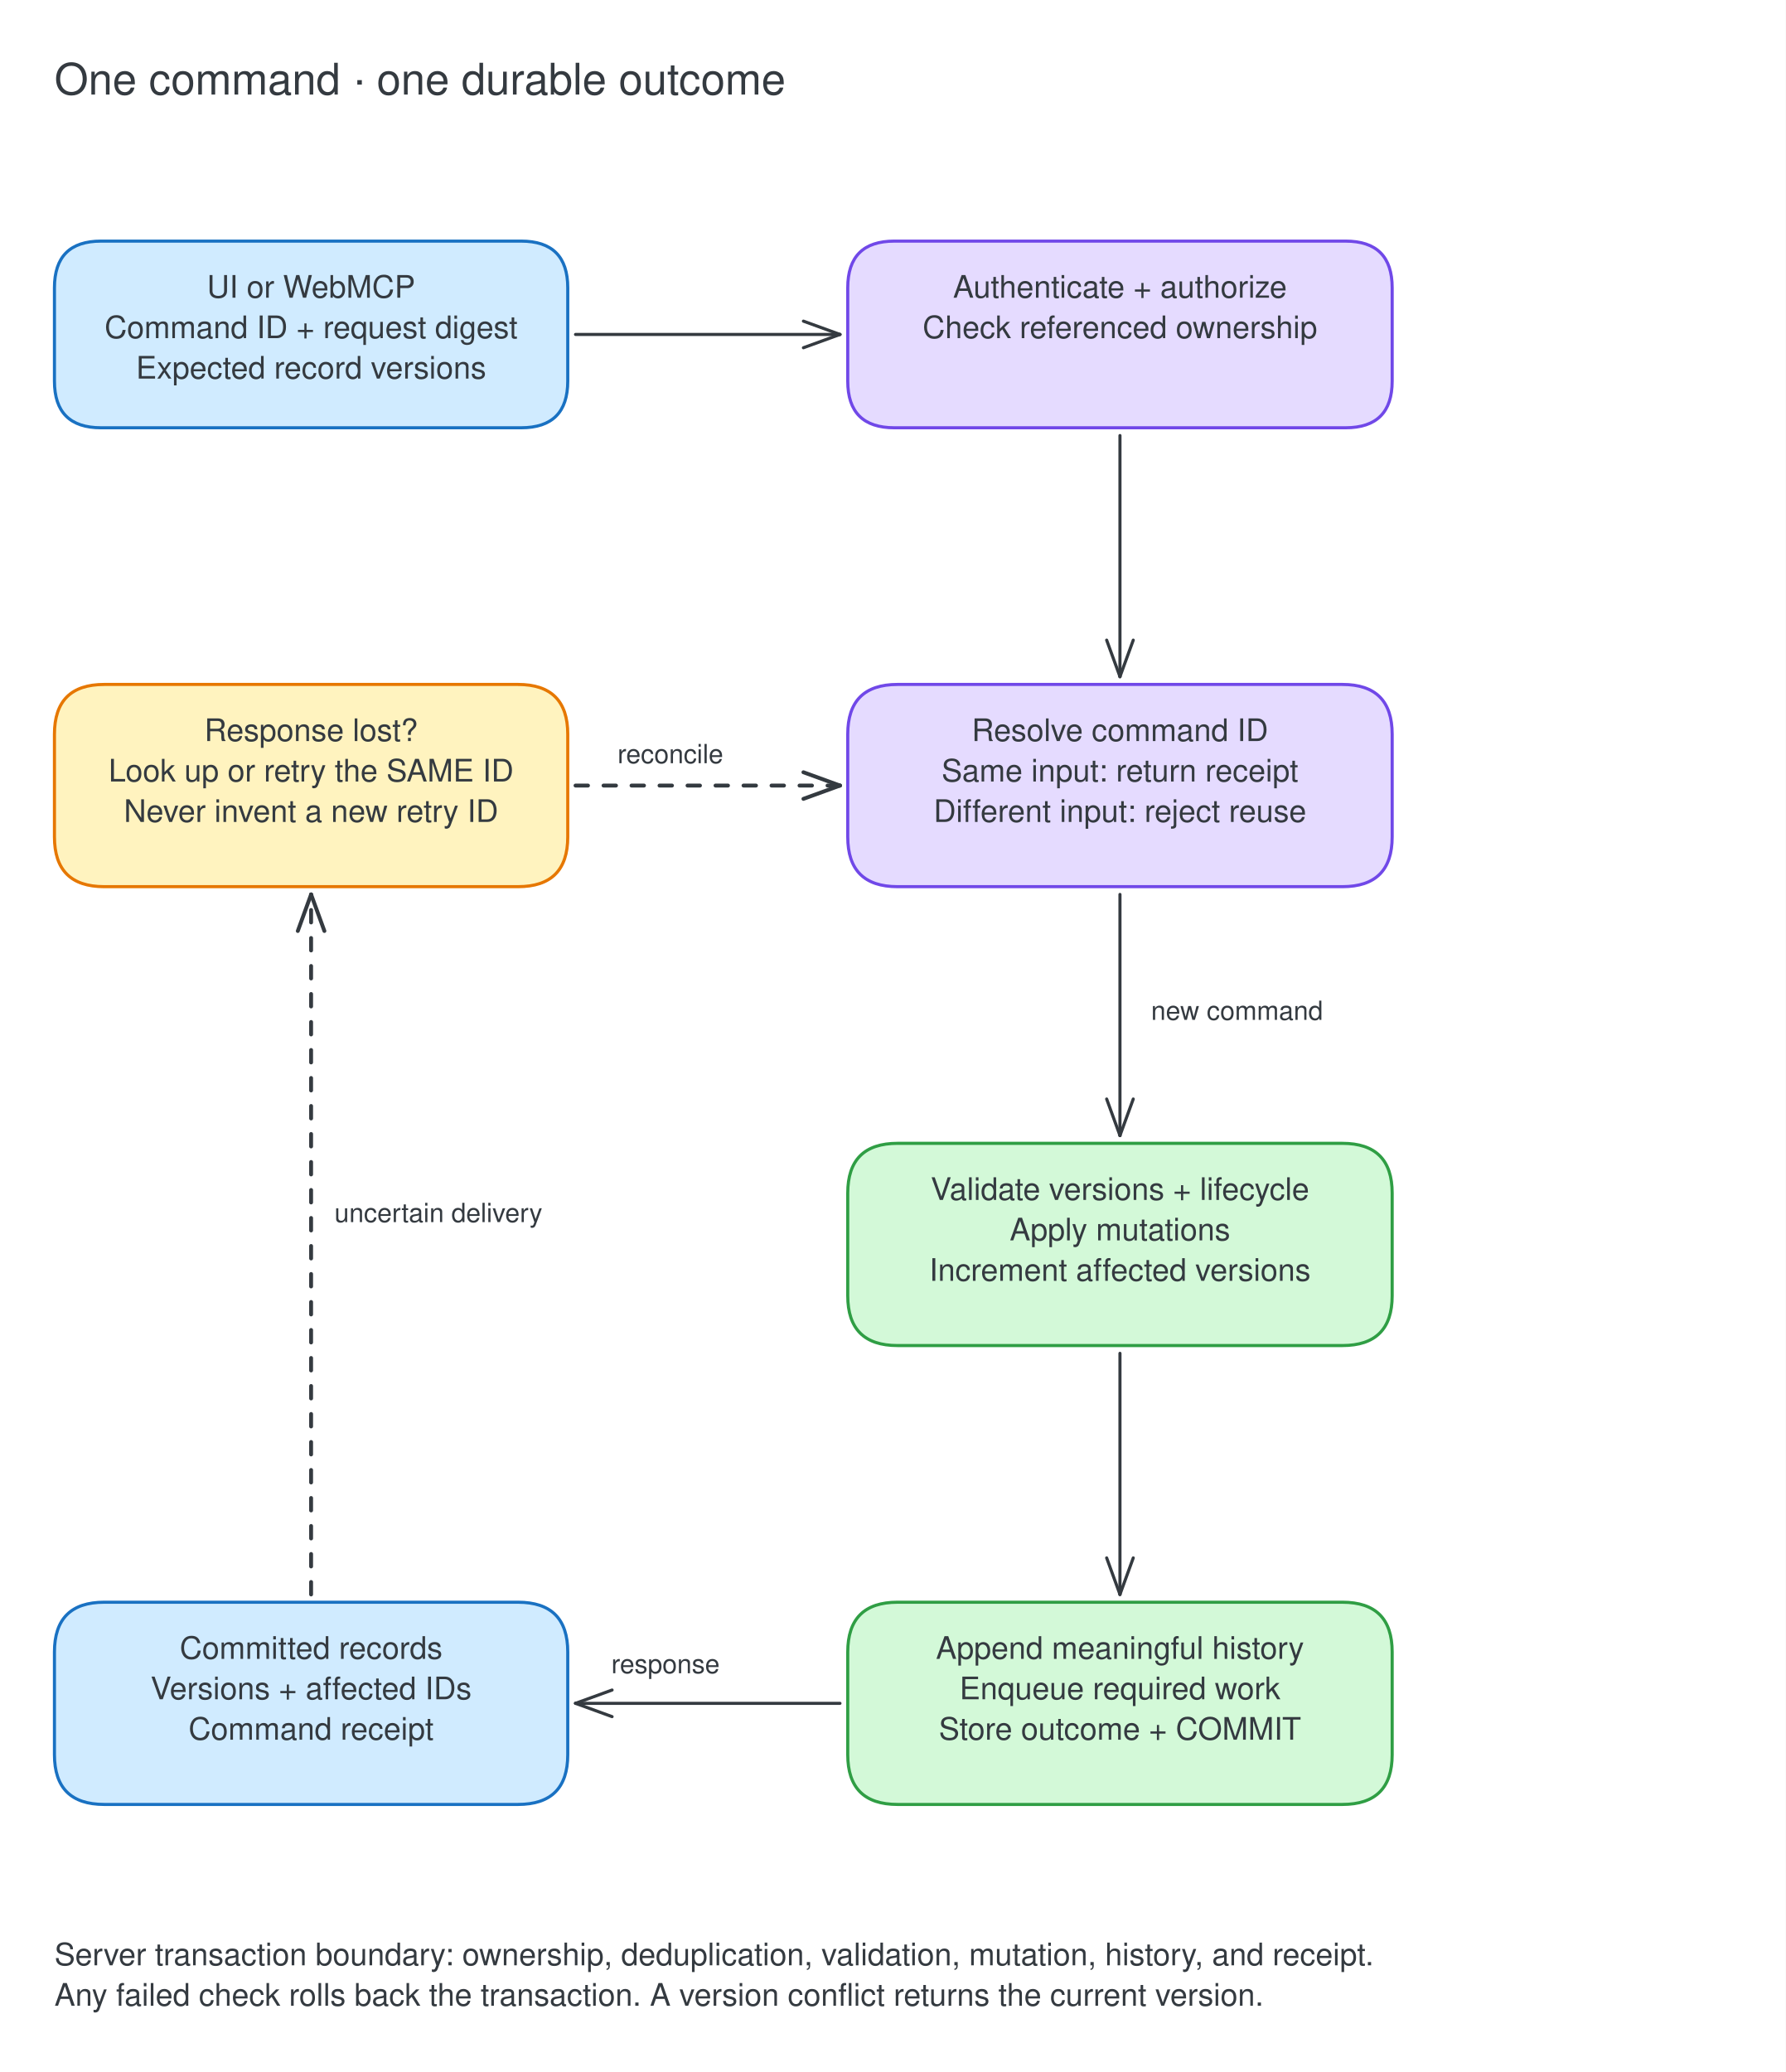
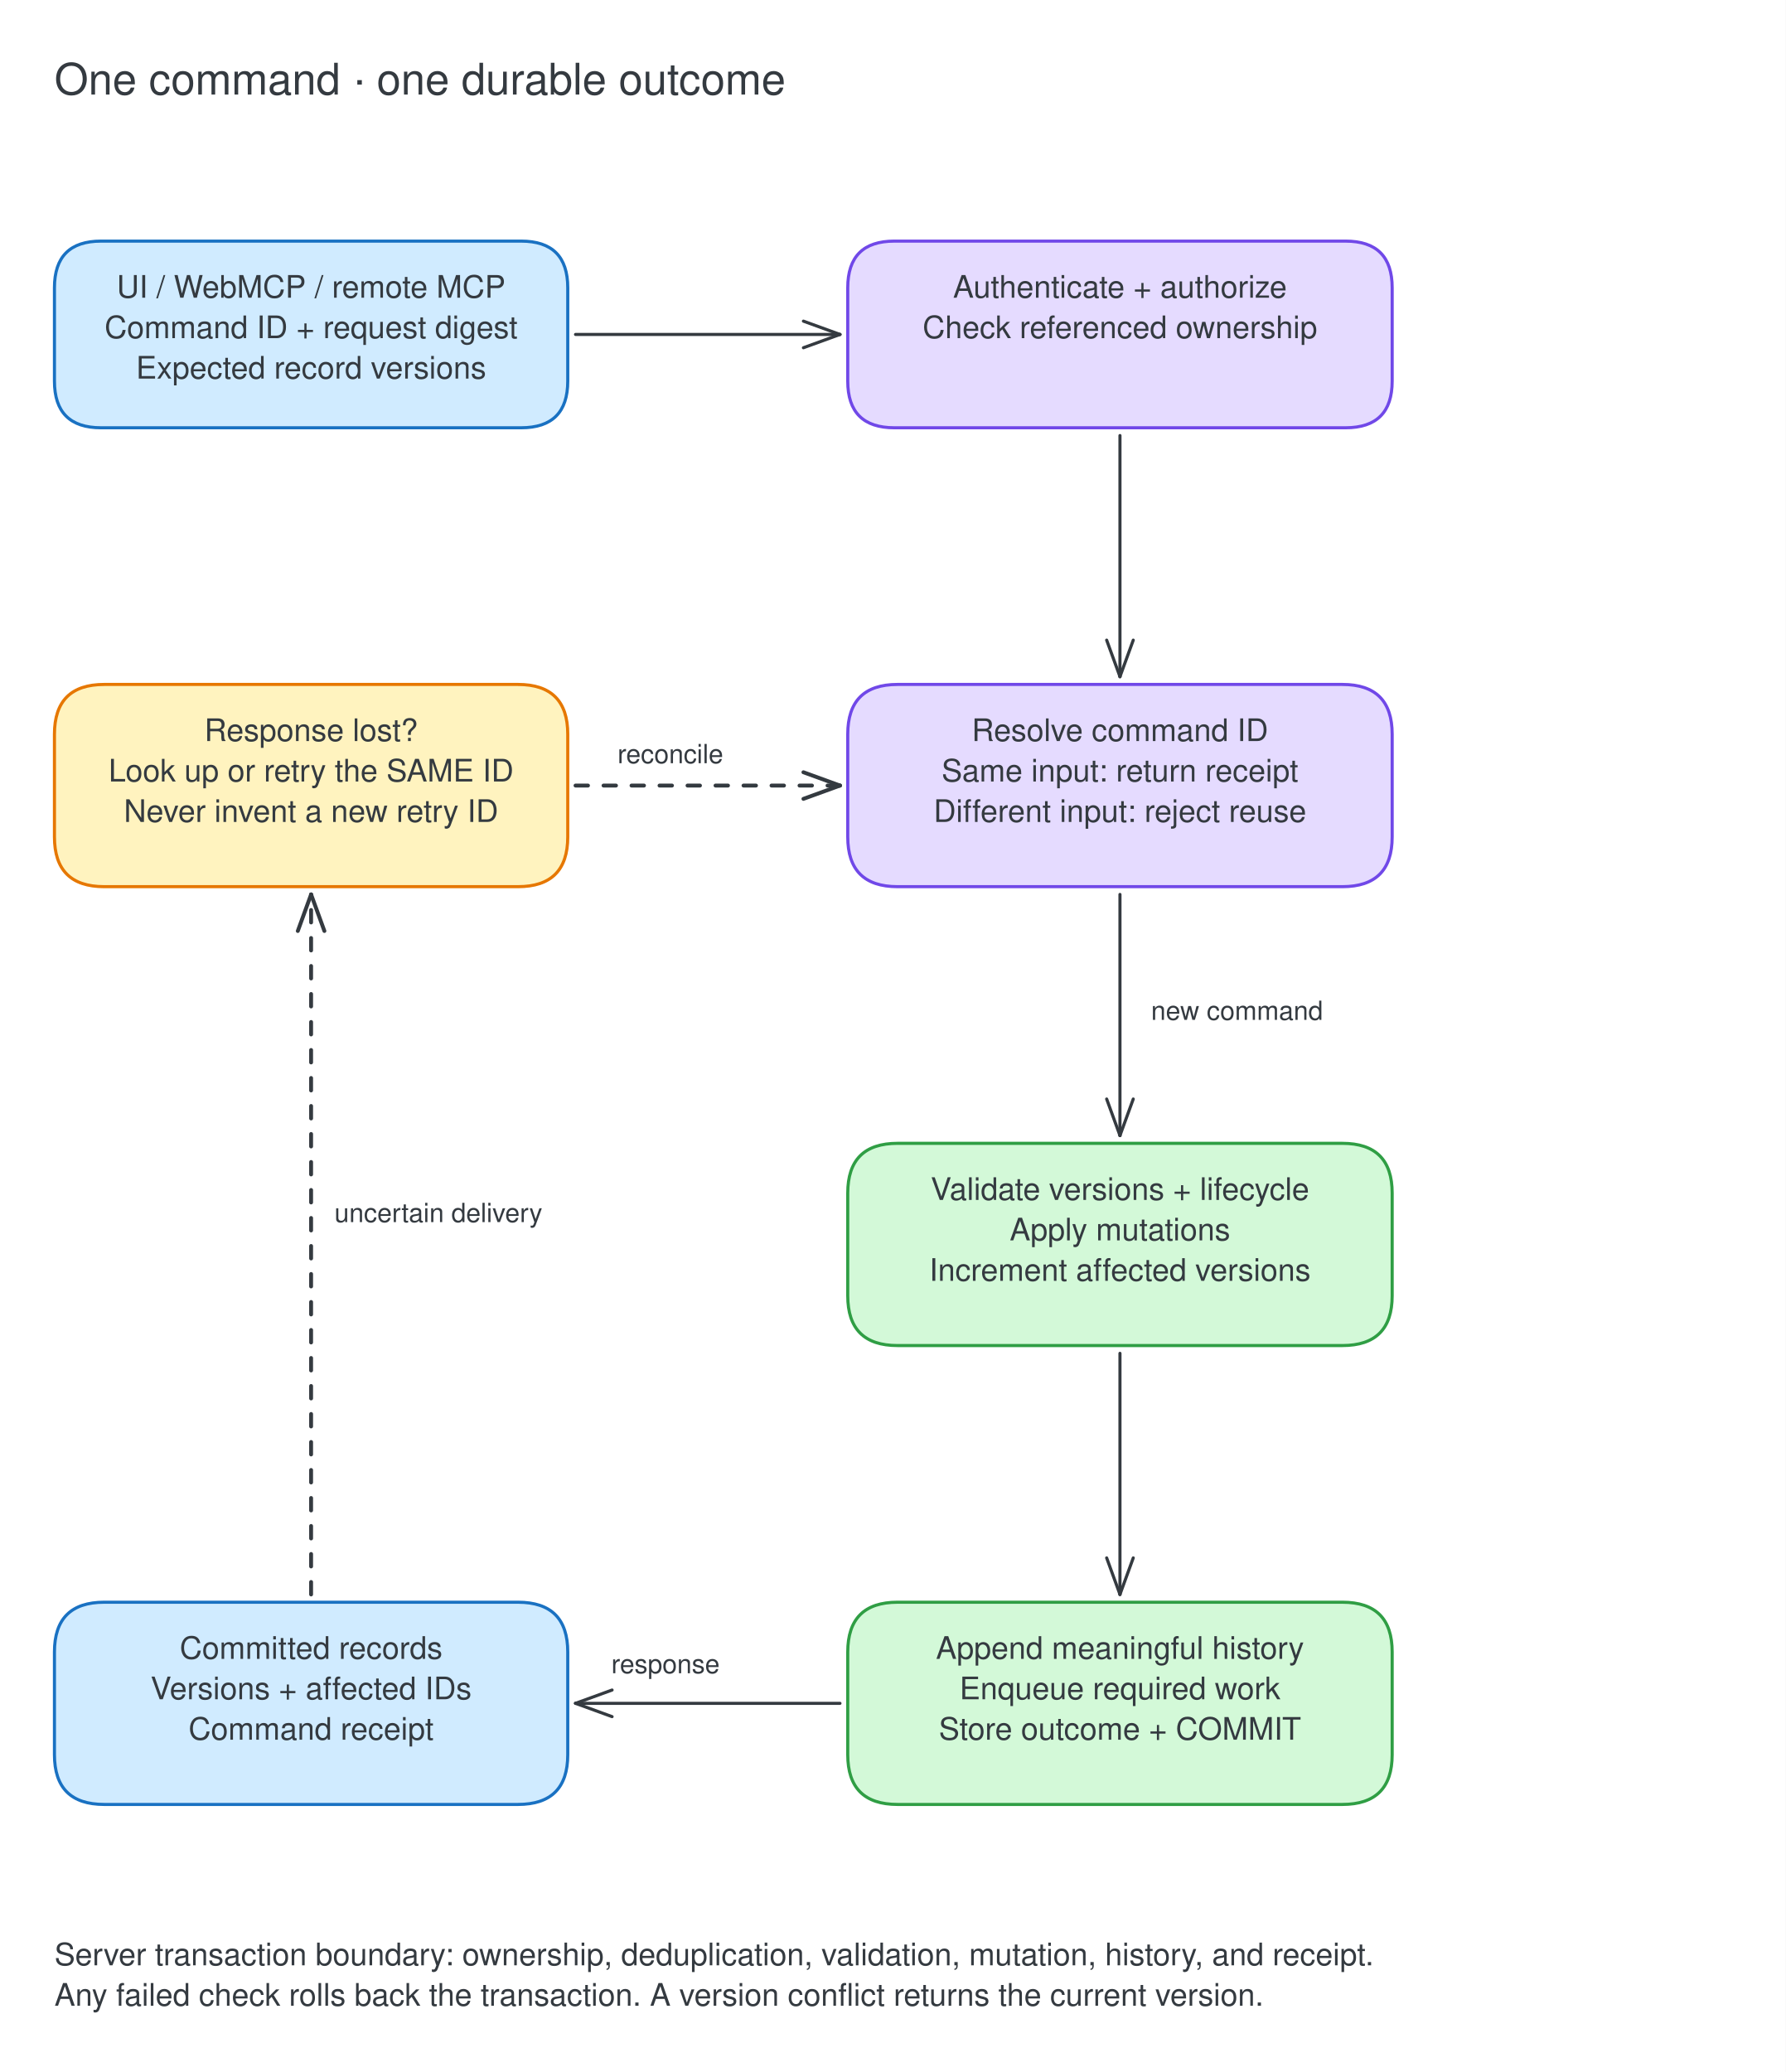
<svg xmlns="http://www.w3.org/2000/svg" version="1.1" viewBox="0 0 1148 1332" width="1148" height="1332" role="img">
  <defs>
    <style class="style-fonts">
      </style>
  </defs>
  <rect x="0" y="0" width="1148" height="1332" fill="#ffffff" />
  <g transform="translate(35 35) rotate(0 254.1 18.2)">
    <text x="0" y="25.761" font-family="Helvetica, Segoe UI Emoji" font-size="28px" fill="#343a40" text-anchor="start" style="white-space: pre;" direction="ltr" dominant-baseline="alphabetic">One command · one durable outcome</text>
  </g>
  <g stroke-linecap="round" transform="translate(35 155) rotate(0 165 60)">
    <path d="M30 0 C94.79 0, 159.58 0, 300 0 C320 0, 330 10, 330 30 C330 45.04, 330 60.09, 330 90 C330 110, 320 120, 300 120 C226.87 120, 153.74 120, 30 120 C10 120, 0 110, 0 90 C0 72.81, 0 55.62, 0 30 C0 10, 10 0, 30 0" stroke="none" stroke-width="0" fill="#d0ebff" />
    <path d="M30 0 C84 0, 138 0, 300 0 M30 0 C122.88 0, 215.75 0, 300 0 M300 0 C320 0, 330 10, 330 30 M300 0 C320 0, 330 10, 330 30 M330 30 C330 44.1, 330 58.2, 330 90 M330 30 C330 52.74, 330 75.49, 330 90 M330 90 C330 110, 320 120, 300 120 M330 90 C330 110, 320 120, 300 120 M300 120 C237.54 120, 175.07 120, 30 120 M300 120 C237.46 120, 174.91 120, 30 120 M30 120 C10 120, 0 110, 0 90 M30 120 C10 120, 0 110, 0 90 M0 90 C0 67.58, 0 45.17, 0 30 M0 90 C0 68.83, 0 47.66, 0 30 M0 30 C0 10, 10 0, 30 0 M0 30 C0 10, 10 0, 30 0" stroke="#1971c2" stroke-width="2" fill="none" />
  </g>
  <g transform="translate(51 173) rotate(0 149 42)">
-     <text x="149" y="18.4" font-family="Helvetica, Segoe UI Emoji" font-size="20px" fill="#343a40" text-anchor="middle" style="white-space: pre;" direction="ltr" dominant-baseline="alphabetic">UI or WebMCP</text>
+     <text x="149" y="18.4" font-family="Helvetica, Segoe UI Emoji" font-size="20px" fill="#343a40" text-anchor="middle" style="white-space: pre;" direction="ltr" dominant-baseline="alphabetic">UI / WebMCP / remote MCP</text>
    <text x="149" y="44.4" font-family="Helvetica, Segoe UI Emoji" font-size="20px" fill="#343a40" text-anchor="middle" style="white-space: pre;" direction="ltr" dominant-baseline="alphabetic">Command ID + request digest</text>
    <text x="149" y="70.4" font-family="Helvetica, Segoe UI Emoji" font-size="20px" fill="#343a40" text-anchor="middle" style="white-space: pre;" direction="ltr" dominant-baseline="alphabetic">Expected record versions</text>
  </g>
  <g stroke-linecap="round" transform="translate(545 155) rotate(0 175 60)">
    <path d="M30 0 C111.18 0, 192.36 0, 320 0 C340 0, 350 10, 350 30 C350 48.09, 350 66.17, 350 90 C350 110, 340 120, 320 120 C220.91 120, 121.82 120, 30 120 C10 120, 0 110, 0 90 C0 67.62, 0 45.24, 0 30 C0 10, 10 0, 30 0" stroke="none" stroke-width="0" fill="#e5dbff" />
    <path d="M30 0 C88.01 0, 146.01 0, 320 0 M30 0 C113.51 0, 197.03 0, 320 0 M320 0 C340 0, 350 10, 350 30 M320 0 C340 0, 350 10, 350 30 M350 30 C350 46.2, 350 62.4, 350 90 M350 30 C350 51.49, 350 72.97, 350 90 M350 90 C350 110, 340 120, 320 120 M350 90 C350 110, 340 120, 320 120 M320 120 C243.82 120, 167.64 120, 30 120 M320 120 C243.65 120, 167.3 120, 30 120 M30 120 C10 120, 0 110, 0 90 M30 120 C10 120, 0 110, 0 90 M0 90 C0 69.17, 0 48.33, 0 30 M0 90 C0 71.66, 0 53.32, 0 30 M0 30 C0 10, 10 0, 30 0 M0 30 C0 10, 10 0, 30 0" stroke="#7048e8" stroke-width="2" fill="none" />
  </g>
  <g transform="translate(561 173) rotate(0 159 42)">
    <text x="159" y="18.4" font-family="Helvetica, Segoe UI Emoji" font-size="20px" fill="#343a40" text-anchor="middle" style="white-space: pre;" direction="ltr" dominant-baseline="alphabetic">Authenticate + authorize</text>
    <text x="159" y="44.4" font-family="Helvetica, Segoe UI Emoji" font-size="20px" fill="#343a40" text-anchor="middle" style="white-space: pre;" direction="ltr" dominant-baseline="alphabetic">Check referenced ownership</text>
  </g>
  <g stroke-linecap="round">
    <g transform="translate(370 215) rotate(0 85 0)">
      <path d="M0 0 C34 0, 68.01 0, 170 0 M0 0 C39.43 0, 78.87 0, 170 0" stroke="#343a40" stroke-width="2" fill="none" />
    </g>
    <g transform="translate(370 215) rotate(0 85 0)">
      <path d="M146.51 8.55 C151.21 6.84, 155.91 5.13, 170 0 M146.51 8.55 C151.96 6.57, 157.41 4.58, 170 0" stroke="#343a40" stroke-width="2" fill="none" />
    </g>
    <g transform="translate(370 215) rotate(0 85 0)">
      <path d="M146.51 -8.55 C151.21 -6.84, 155.91 -5.13, 170 0 M146.51 -8.55 C151.96 -6.57, 157.41 -4.58, 170 0" stroke="#343a40" stroke-width="2" fill="none" />
    </g>
  </g>
  <mask />
  <g stroke-linecap="round" transform="translate(545 440) rotate(0 175 65)">
    <path d="M32 0 C129.21 0, 226.42 0, 318 0 C339.33 0, 350 10.67, 350 32 C350 50.31, 350 68.63, 350 98 C350 119.33, 339.33 130, 318 130 C218.49 130, 118.97 130, 32 130 C10.67 130, 0 119.33, 0 98 C0 78.02, 0 58.05, 0 32 C0 10.67, 10.67 0, 32 0" stroke="none" stroke-width="0" fill="#e5dbff" />
    <path d="M32 0 C89.21 0, 146.42 0, 318 0 M32 0 C118.93 0, 205.86 0, 318 0 M318 0 C339.33 0, 350 10.67, 350 32 M318 0 C339.33 0, 350 10.67, 350 32 M350 32 C350 53.29, 350 74.57, 350 98 M350 32 C350 53.56, 350 75.12, 350 98 M350 98 C350 119.33, 339.33 130, 318 130 M350 98 C350 119.33, 339.33 130, 318 130 M318 130 C229.42 130, 140.85 130, 32 130 M318 130 C229.13 130, 140.26 130, 32 130 M32 130 C10.67 130, 0 119.33, 0 98 M32 130 C10.67 130, 0 119.33, 0 98 M0 98 C0 84.29, 0 70.59, 0 32 M0 98 C0 75.9, 0 53.79, 0 32 M0 32 C0 10.67, 10.67 0, 32 0 M0 32 C0 10.67, 10.67 0, 32 0" stroke="#7048e8" stroke-width="2" fill="none" />
  </g>
  <g transform="translate(561 458) rotate(0 159 47)">
    <text x="159" y="18.4" font-family="Helvetica, Segoe UI Emoji" font-size="20px" fill="#343a40" text-anchor="middle" style="white-space: pre;" direction="ltr" dominant-baseline="alphabetic">Resolve command ID</text>
    <text x="159" y="44.4" font-family="Helvetica, Segoe UI Emoji" font-size="20px" fill="#343a40" text-anchor="middle" style="white-space: pre;" direction="ltr" dominant-baseline="alphabetic">Same input: return receipt</text>
    <text x="159" y="70.4" font-family="Helvetica, Segoe UI Emoji" font-size="20px" fill="#343a40" text-anchor="middle" style="white-space: pre;" direction="ltr" dominant-baseline="alphabetic">Different input: reject reuse</text>
  </g>
  <g stroke-linecap="round">
    <g transform="translate(720 280) rotate(0 0 77.5)">
      <path d="M0 0 C0 31.01, 0 62.01, 0 155 M0 0 C0 38.43, 0 76.86, 0 155" stroke="#343a40" stroke-width="2" fill="none" />
    </g>
    <g transform="translate(720 280) rotate(0 0 77.5)">
      <path d="M-8.55 131.51 C-6.84 136.21, -5.13 140.91, 0 155 M-8.55 131.51 C-6.43 137.33, -4.31 143.16, 0 155" stroke="#343a40" stroke-width="2" fill="none" />
    </g>
    <g transform="translate(720 280) rotate(0 0 77.5)">
      <path d="M8.55 131.51 C6.84 136.21, 5.13 140.91, 0 155 M8.55 131.51 C6.43 137.33, 4.31 143.16, 0 155" stroke="#343a40" stroke-width="2" fill="none" />
    </g>
  </g>
  <mask />
  <g stroke-linecap="round" transform="translate(545 735) rotate(0 175 65)">
    <path d="M32 0 C146.36 0, 260.71 0, 318 0 C339.33 0, 350 10.67, 350 32 C350 48.73, 350 65.47, 350 98 C350 119.33, 339.33 130, 318 130 C216.69 130, 115.39 130, 32 130 C10.67 130, 0 119.33, 0 98 C0 82.66, 0 67.32, 0 32 C0 10.67, 10.67 0, 32 0" stroke="none" stroke-width="0" fill="#d3f9d8" />
    <path d="M32 0 C89.21 0, 146.43 0, 318 0 M32 0 C123.5 0, 215 0, 318 0 M318 0 C339.33 0, 350 10.67, 350 32 M318 0 C339.33 0, 350 10.67, 350 32 M350 32 C350 56.75, 350 81.5, 350 98 M350 32 C350 51.48, 350 70.97, 350 98 M350 98 C350 119.33, 339.33 130, 318 130 M350 98 C350 119.33, 339.33 130, 318 130 M318 130 C215.98 130, 113.95 130, 32 130 M318 130 C215.55 130, 113.11 130, 32 130 M32 130 C10.67 130, 0 119.33, 0 98 M32 130 C10.67 130, 0 119.33, 0 98 M0 98 C0 80.31, 0 62.61, 0 32 M0 98 C0 73.96, 0 49.93, 0 32 M0 32 C0 10.67, 10.67 0, 32 0 M0 32 C0 10.67, 10.67 0, 32 0" stroke="#2f9e44" stroke-width="2" fill="none" />
  </g>
  <g transform="translate(561 753) rotate(0 159 47)">
    <text x="159" y="18.4" font-family="Helvetica, Segoe UI Emoji" font-size="20px" fill="#343a40" text-anchor="middle" style="white-space: pre;" direction="ltr" dominant-baseline="alphabetic">Validate versions + lifecycle</text>
    <text x="159" y="44.4" font-family="Helvetica, Segoe UI Emoji" font-size="20px" fill="#343a40" text-anchor="middle" style="white-space: pre;" direction="ltr" dominant-baseline="alphabetic">Apply mutations</text>
    <text x="159" y="70.4" font-family="Helvetica, Segoe UI Emoji" font-size="20px" fill="#343a40" text-anchor="middle" style="white-space: pre;" direction="ltr" dominant-baseline="alphabetic">Increment affected versions</text>
  </g>
  <g stroke-linecap="round">
    <g transform="translate(720 575) rotate(0 0 77.5)">
      <path d="M0 0 C0 31.01, 0 62.02, 0 155 M0 0 C0 40.91, 0 81.82, 0 155" stroke="#343a40" stroke-width="2" fill="none" />
    </g>
    <g transform="translate(720 575) rotate(0 0 77.5)">
      <path d="M-8.55 131.51 C-6.84 136.21, -5.13 140.91, 0 155 M-8.55 131.51 C-6.29 137.71, -4.04 143.91, 0 155" stroke="#343a40" stroke-width="2" fill="none" />
    </g>
    <g transform="translate(720 575) rotate(0 0 77.5)">
      <path d="M8.55 131.51 C6.84 136.21, 5.13 140.91, 0 155 M8.55 131.51 C6.29 137.71, 4.04 143.91, 0 155" stroke="#343a40" stroke-width="2" fill="none" />
    </g>
  </g>
  <mask />
  <g transform="translate(740 640) rotate(0 51.425 11.05)">
    <text x="0" y="15.64" font-family="Helvetica, Segoe UI Emoji" font-size="17px" fill="#343a40" text-anchor="start" style="white-space: pre;" direction="ltr" dominant-baseline="alphabetic">new command</text>
  </g>
  <g stroke-linecap="round" transform="translate(545 1030) rotate(0 175 65)">
    <path d="M32 0 C112.02 0, 192.04 0, 318 0 C339.33 0, 350 10.67, 350 32 C350 55.43, 350 78.86, 350 98 C350 119.33, 339.33 130, 318 130 C233.37 130, 148.74 130, 32 130 C10.67 130, 0 119.33, 0 98 C0 84.45, 0 70.89, 0 32 C0 10.67, 10.67 0, 32 0" stroke="none" stroke-width="0" fill="#d3f9d8" />
    <path d="M32 0 C89.22 0, 146.44 0, 318 0 M32 0 C91.46 0, 150.93 0, 318 0 M318 0 C339.33 0, 350 10.67, 350 32 M318 0 C339.33 0, 350 10.67, 350 32 M350 32 C350 48.17, 350 64.34, 350 98 M350 32 C350 48.72, 350 65.44, 350 98 M350 98 C350 119.33, 339.33 130, 318 130 M350 98 C350 119.33, 339.33 130, 318 130 M318 130 C255.25 130, 192.49 130, 32 130 M318 130 C254.66 130, 191.31 130, 32 130 M32 130 C10.67 130, 0 119.33, 0 98 M32 130 C10.67 130, 0 119.33, 0 98 M0 98 C0 83.79, 0 69.58, 0 32 M0 98 C0 80.19, 0 62.38, 0 32 M0 32 C0 10.67, 10.67 0, 32 0 M0 32 C0 10.67, 10.67 0, 32 0" stroke="#2f9e44" stroke-width="2" fill="none" />
  </g>
  <g transform="translate(561 1048) rotate(0 159 47)">
    <text x="159" y="18.4" font-family="Helvetica, Segoe UI Emoji" font-size="20px" fill="#343a40" text-anchor="middle" style="white-space: pre;" direction="ltr" dominant-baseline="alphabetic">Append meaningful history</text>
    <text x="159" y="44.4" font-family="Helvetica, Segoe UI Emoji" font-size="20px" fill="#343a40" text-anchor="middle" style="white-space: pre;" direction="ltr" dominant-baseline="alphabetic">Enqueue required work</text>
    <text x="159" y="70.4" font-family="Helvetica, Segoe UI Emoji" font-size="20px" fill="#343a40" text-anchor="middle" style="white-space: pre;" direction="ltr" dominant-baseline="alphabetic">Store outcome + COMMIT</text>
  </g>
  <g stroke-linecap="round">
    <g transform="translate(720 870) rotate(0 0 77.5)">
      <path d="M0 0 C0 31.01, 0 62.02, 0 155 M0 0 C0 54.54, 0 109.09, 0 155" stroke="#343a40" stroke-width="2" fill="none" />
    </g>
    <g transform="translate(720 870) rotate(0 0 77.5)">
      <path d="M-8.55 131.51 C-6.84 136.21, -5.13 140.91, 0 155 M-8.55 131.51 C-5.54 139.77, -2.53 148.04, 0 155" stroke="#343a40" stroke-width="2" fill="none" />
    </g>
    <g transform="translate(720 870) rotate(0 0 77.5)">
      <path d="M8.55 131.51 C6.84 136.21, 5.13 140.91, 0 155 M8.55 131.51 C5.54 139.77, 2.53 148.04, 0 155" stroke="#343a40" stroke-width="2" fill="none" />
    </g>
  </g>
  <mask />
  <g stroke-linecap="round" transform="translate(35 1030) rotate(0 165 65)">
    <path d="M32 0 C122.37 0, 212.74 0, 298 0 C319.33 0, 330 10.67, 330 32 C330 53.85, 330 75.7, 330 98 C330 119.33, 319.33 130, 298 130 C217.62 130, 137.24 130, 32 130 C10.67 130, 0 119.33, 0 98 C0 75.88, 0 53.77, 0 32 C0 10.67, 10.67 0, 32 0" stroke="none" stroke-width="0" fill="#d0ebff" />
    <path d="M32 0 C85.22 0, 138.44 0, 298 0 M32 0 C91.56 0, 151.11 0, 298 0 M298 0 C319.33 0, 330 10.67, 330 32 M298 0 C319.33 0, 330 10.67, 330 32 M330 32 C330 51.64, 330 71.28, 330 98 M330 32 C330 46.64, 330 61.29, 330 98 M330 98 C330 119.33, 319.33 130, 298 130 M330 98 C330 119.33, 319.33 130, 298 130 M298 130 C227.13 130, 156.26 130, 32 130 M298 130 C226.46 130, 154.92 130, 32 130 M32 130 C10.67 130, 0 119.33, 0 98 M32 130 C10.67 130, 0 119.33, 0 98 M0 98 C0 79.8, 0 61.6, 0 32 M0 98 C0 78.26, 0 58.52, 0 32 M0 32 C0 10.67, 10.67 0, 32 0 M0 32 C0 10.67, 10.67 0, 32 0" stroke="#1971c2" stroke-width="2" fill="none" />
  </g>
  <g transform="translate(51 1048) rotate(0 149 47)">
    <text x="149" y="18.4" font-family="Helvetica, Segoe UI Emoji" font-size="20px" fill="#343a40" text-anchor="middle" style="white-space: pre;" direction="ltr" dominant-baseline="alphabetic">Committed records</text>
    <text x="149" y="44.4" font-family="Helvetica, Segoe UI Emoji" font-size="20px" fill="#343a40" text-anchor="middle" style="white-space: pre;" direction="ltr" dominant-baseline="alphabetic">Versions + affected IDs</text>
    <text x="149" y="70.4" font-family="Helvetica, Segoe UI Emoji" font-size="20px" fill="#343a40" text-anchor="middle" style="white-space: pre;" direction="ltr" dominant-baseline="alphabetic">Command receipt</text>
  </g>
  <g stroke-linecap="round">
    <g transform="translate(540 1095) rotate(0 -85 0)">
      <path d="M0 0 C-34.01 0, -68.03 0, -170 0 M0 0 C-62.54 0, -125.08 0, -170 0" stroke="#343a40" stroke-width="2" fill="none" />
    </g>
    <g transform="translate(540 1095) rotate(0 -85 0)">
      <path d="M-146.51 -8.55 C-151.21 -6.84, -155.91 -5.13, -170 0 M-146.51 -8.55 C-155.15 -5.4, -163.79 -2.26, -170 0" stroke="#343a40" stroke-width="2" fill="none" />
    </g>
    <g transform="translate(540 1095) rotate(0 -85 0)">
      <path d="M-146.51 8.55 C-151.21 6.84, -155.91 5.13, -170 0 M-146.51 8.55 C-155.15 5.4, -163.79 2.26, -170 0" stroke="#343a40" stroke-width="2" fill="none" />
    </g>
  </g>
  <mask />
  <g transform="translate(393 1060) rotate(0 37.4 11.05)">
    <text x="0" y="15.64" font-family="Helvetica, Segoe UI Emoji" font-size="17px" fill="#343a40" text-anchor="start" style="white-space: pre;" direction="ltr" dominant-baseline="alphabetic">response</text>
  </g>
  <g stroke-linecap="round" transform="translate(35 440) rotate(0 165 65)">
    <path d="M32 0 C90.43 0, 148.87 0, 298 0 C319.33 0, 330 10.67, 330 32 C330 47.34, 330 62.69, 330 98 C330 119.33, 319.33 130, 298 130 C233.13 130, 168.27 130, 32 130 C10.67 130, 0 119.33, 0 98 C0 77.67, 0 57.34, 0 32 C0 10.67, 10.67 0, 32 0" stroke="none" stroke-width="0" fill="#fff3bf" />
    <path d="M32 0 C85.23 0, 138.45 0, 298 0 M32 0 C114.96 0, 197.91 0, 298 0 M298 0 C319.33 0, 330 10.67, 330 32 M298 0 C319.33 0, 330 10.67, 330 32 M330 32 C330 56.26, 330 80.52, 330 98 M330 32 C330 57.08, 330 82.16, 330 98 M330 98 C330 119.33, 319.33 130, 298 130 M330 98 C330 119.33, 319.33 130, 298 130 M298 130 C210.45 130, 122.91 130, 32 130 M298 130 C209.63 130, 121.26 130, 32 130 M32 130 C10.67 130, 0 119.33, 0 98 M32 130 C10.67 130, 0 119.33, 0 98 M0 98 C0 83.28, 0 68.56, 0 32 M0 98 C0 84.49, 0 70.97, 0 32 M0 32 C0 10.67, 10.67 0, 32 0 M0 32 C0 10.67, 10.67 0, 32 0" stroke="#e67700" stroke-width="2" fill="none" />
  </g>
  <g transform="translate(51 458) rotate(0 149 47)">
    <text x="149" y="18.4" font-family="Helvetica, Segoe UI Emoji" font-size="20px" fill="#343a40" text-anchor="middle" style="white-space: pre;" direction="ltr" dominant-baseline="alphabetic">Response lost?</text>
    <text x="149" y="44.4" font-family="Helvetica, Segoe UI Emoji" font-size="20px" fill="#343a40" text-anchor="middle" style="white-space: pre;" direction="ltr" dominant-baseline="alphabetic">Look up or retry the SAME ID</text>
    <text x="149" y="70.4" font-family="Helvetica, Segoe UI Emoji" font-size="20px" fill="#343a40" text-anchor="middle" style="white-space: pre;" direction="ltr" dominant-baseline="alphabetic">Never invent a new retry ID</text>
  </g>
  <g stroke-linecap="round">
    <g transform="translate(200 1025) rotate(0 0 -225)">
      <path d="M0 0 C0 -90.05, 0 -180.09, 0 -450" stroke="#343a40" stroke-width="2.5" fill="none" stroke-dasharray="8 10" />
    </g>
    <g transform="translate(200 1025) rotate(0 0 -225)">
      <path d="M8.55 -426.51 C6.84 -431.21, 5.13 -435.91, 0 -450" stroke="#343a40" stroke-width="2.5" fill="none" />
    </g>
    <g transform="translate(200 1025) rotate(0 0 -225)">
      <path d="M-8.55 -426.51 C-6.84 -431.21, -5.13 -435.91, 0 -450" stroke="#343a40" stroke-width="2.5" fill="none" />
    </g>
  </g>
  <mask />
  <g transform="translate(215 770) rotate(0 84.15 11.05)">
    <text x="0" y="15.64" font-family="Helvetica, Segoe UI Emoji" font-size="17px" fill="#343a40" text-anchor="start" style="white-space: pre;" direction="ltr" dominant-baseline="alphabetic">uncertain delivery</text>
  </g>
  <g stroke-linecap="round">
    <g transform="translate(370 505) rotate(0 85 0)">
      <path d="M0 0 C34.02 0, 68.04 0, 170 0" stroke="#343a40" stroke-width="2.5" fill="none" stroke-dasharray="8 10" />
    </g>
    <g transform="translate(370 505) rotate(0 85 0)">
      <path d="M146.51 8.55 C151.21 6.84, 155.91 5.13, 170 0" stroke="#343a40" stroke-width="2.5" fill="none" />
    </g>
    <g transform="translate(370 505) rotate(0 85 0)">
      <path d="M146.51 -8.55 C151.21 -6.84, 155.91 -5.13, 170 0" stroke="#343a40" stroke-width="2.5" fill="none" />
    </g>
  </g>
  <mask />
  <g transform="translate(397 475) rotate(0 42.075 11.05)">
    <text x="0" y="15.64" font-family="Helvetica, Segoe UI Emoji" font-size="17px" fill="#343a40" text-anchor="start" style="white-space: pre;" direction="ltr" dominant-baseline="alphabetic">reconcile</text>
  </g>
  <g transform="translate(35 1245) rotate(0 539 26)">
    <text x="0" y="18.4" font-family="Helvetica, Segoe UI Emoji" font-size="20px" fill="#343a40" text-anchor="start" style="white-space: pre;" direction="ltr" dominant-baseline="alphabetic">Server transaction boundary: ownership, deduplication, validation, mutation, history, and receipt.</text>
    <text x="0" y="44.4" font-family="Helvetica, Segoe UI Emoji" font-size="20px" fill="#343a40" text-anchor="start" style="white-space: pre;" direction="ltr" dominant-baseline="alphabetic">Any failed check rolls back the transaction. A version conflict returns the current version.</text>
  </g>
</svg>
